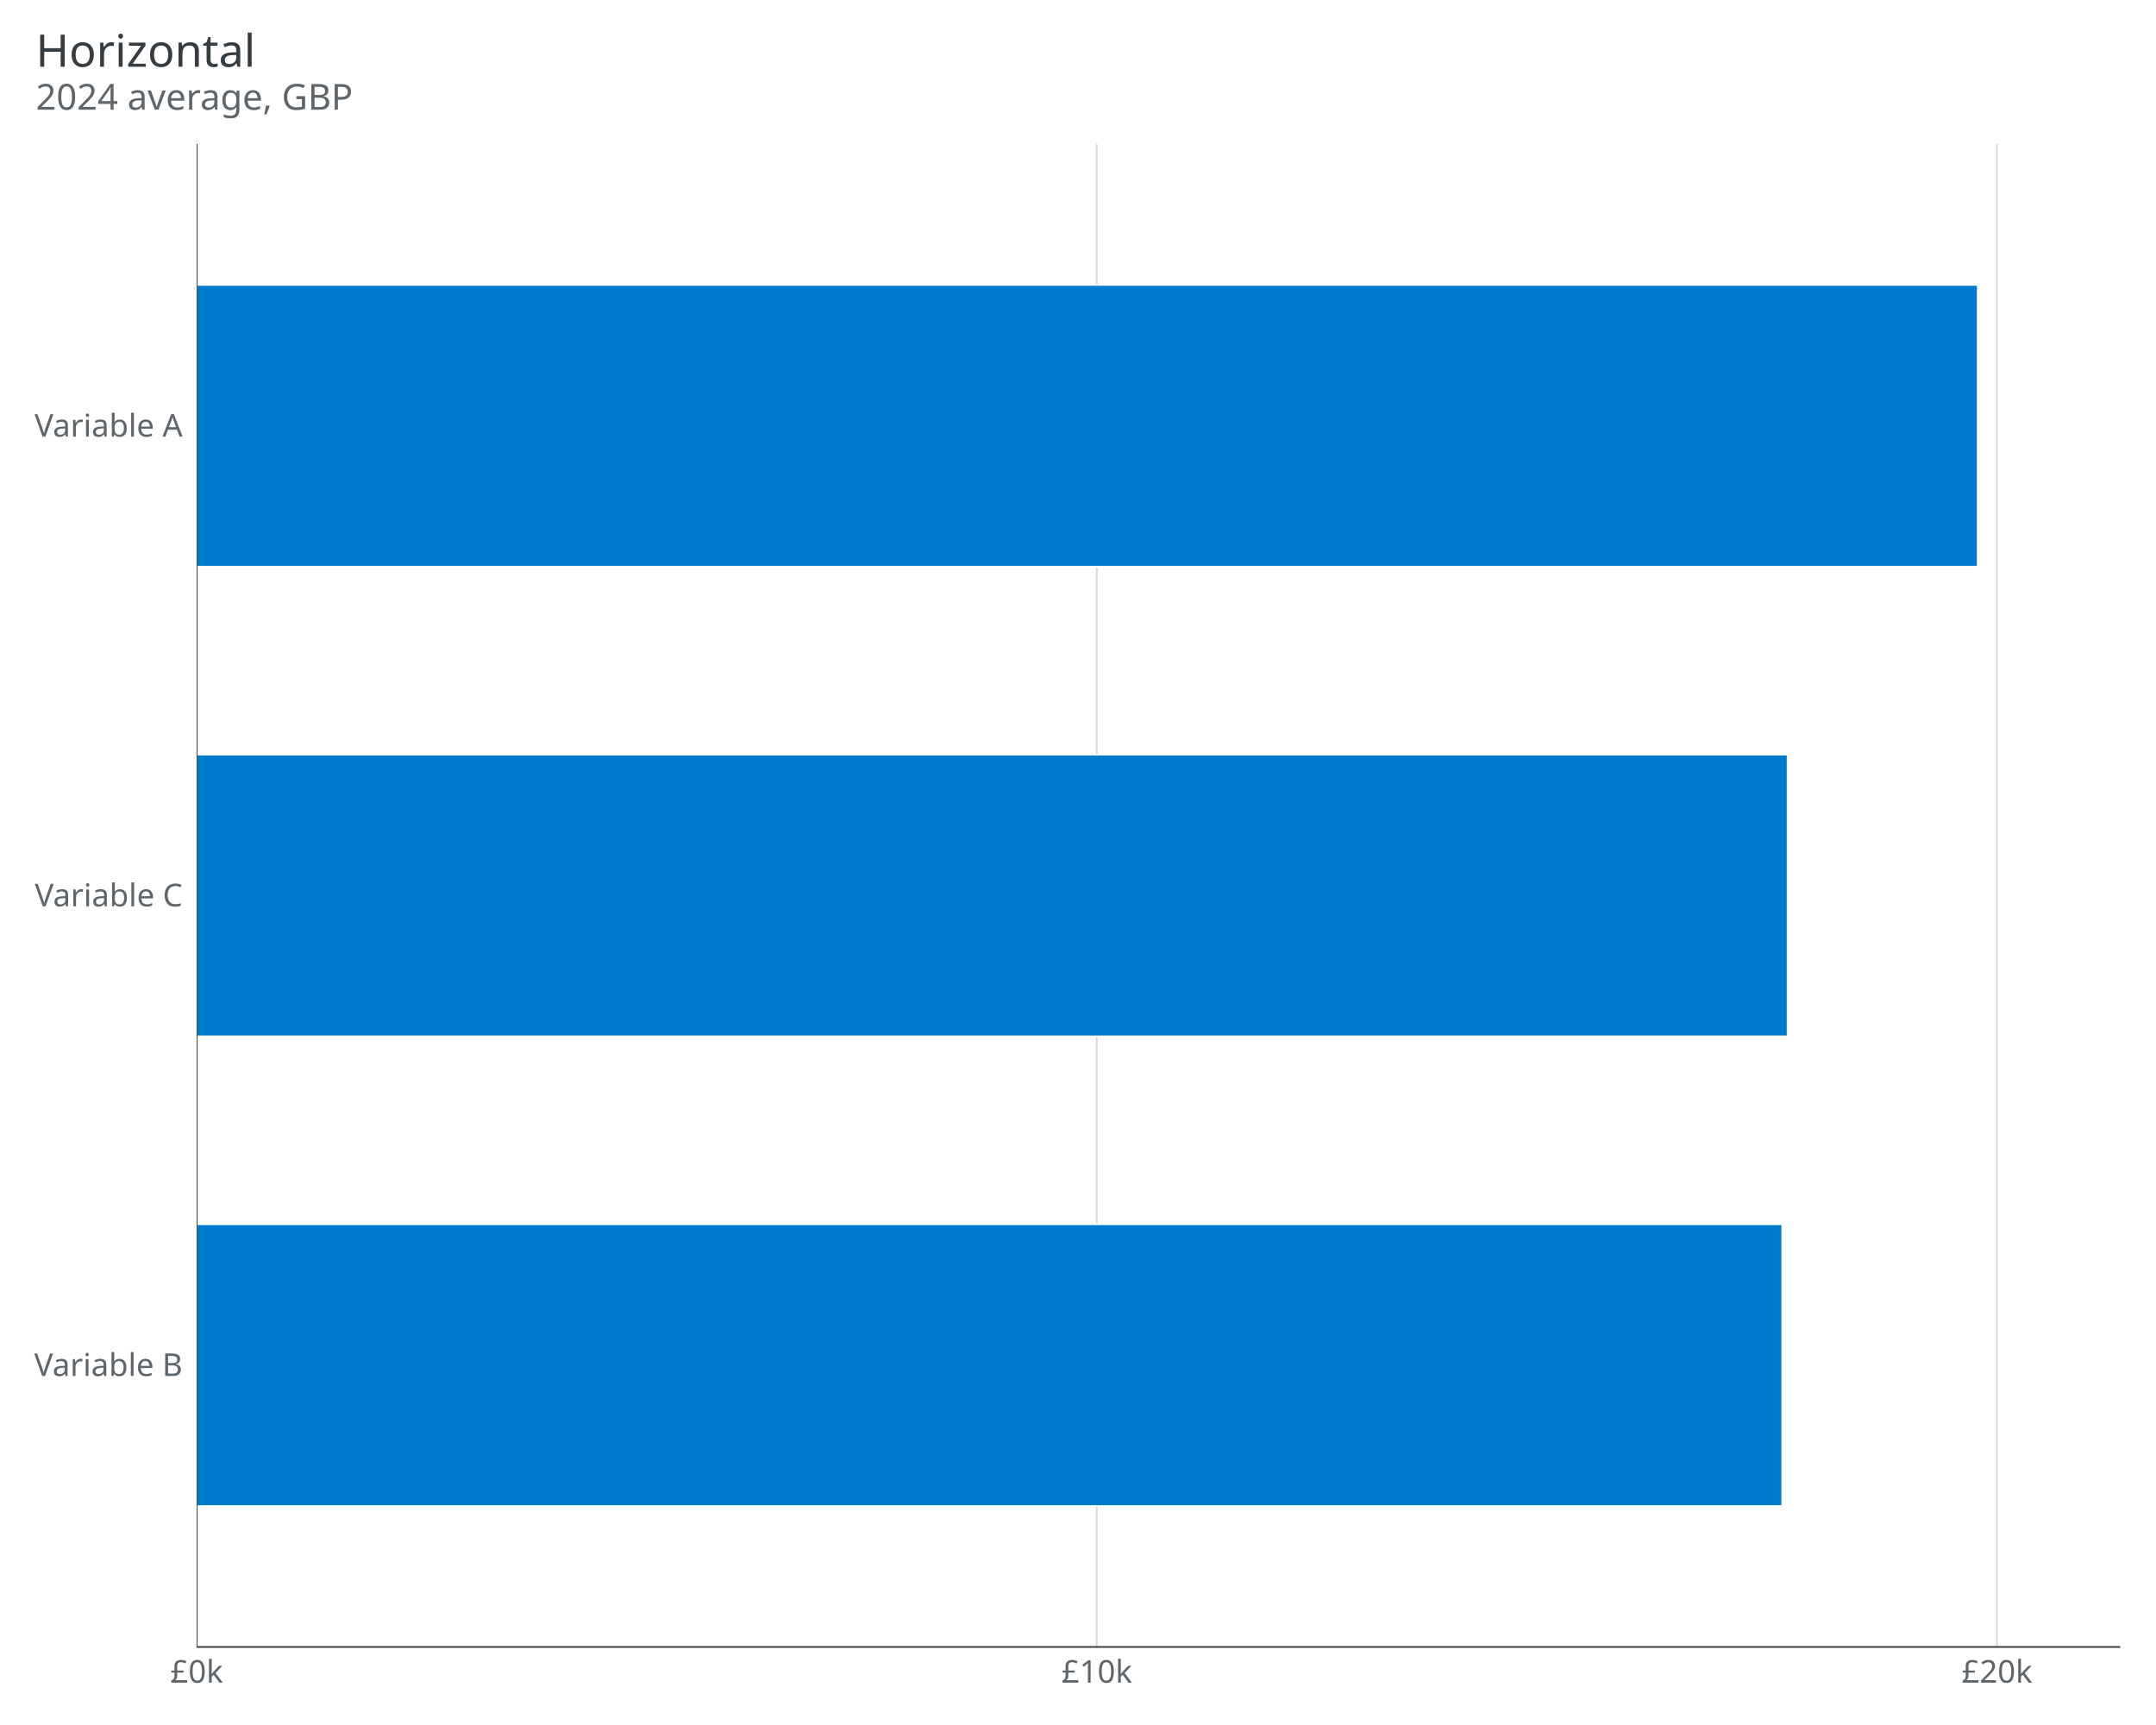
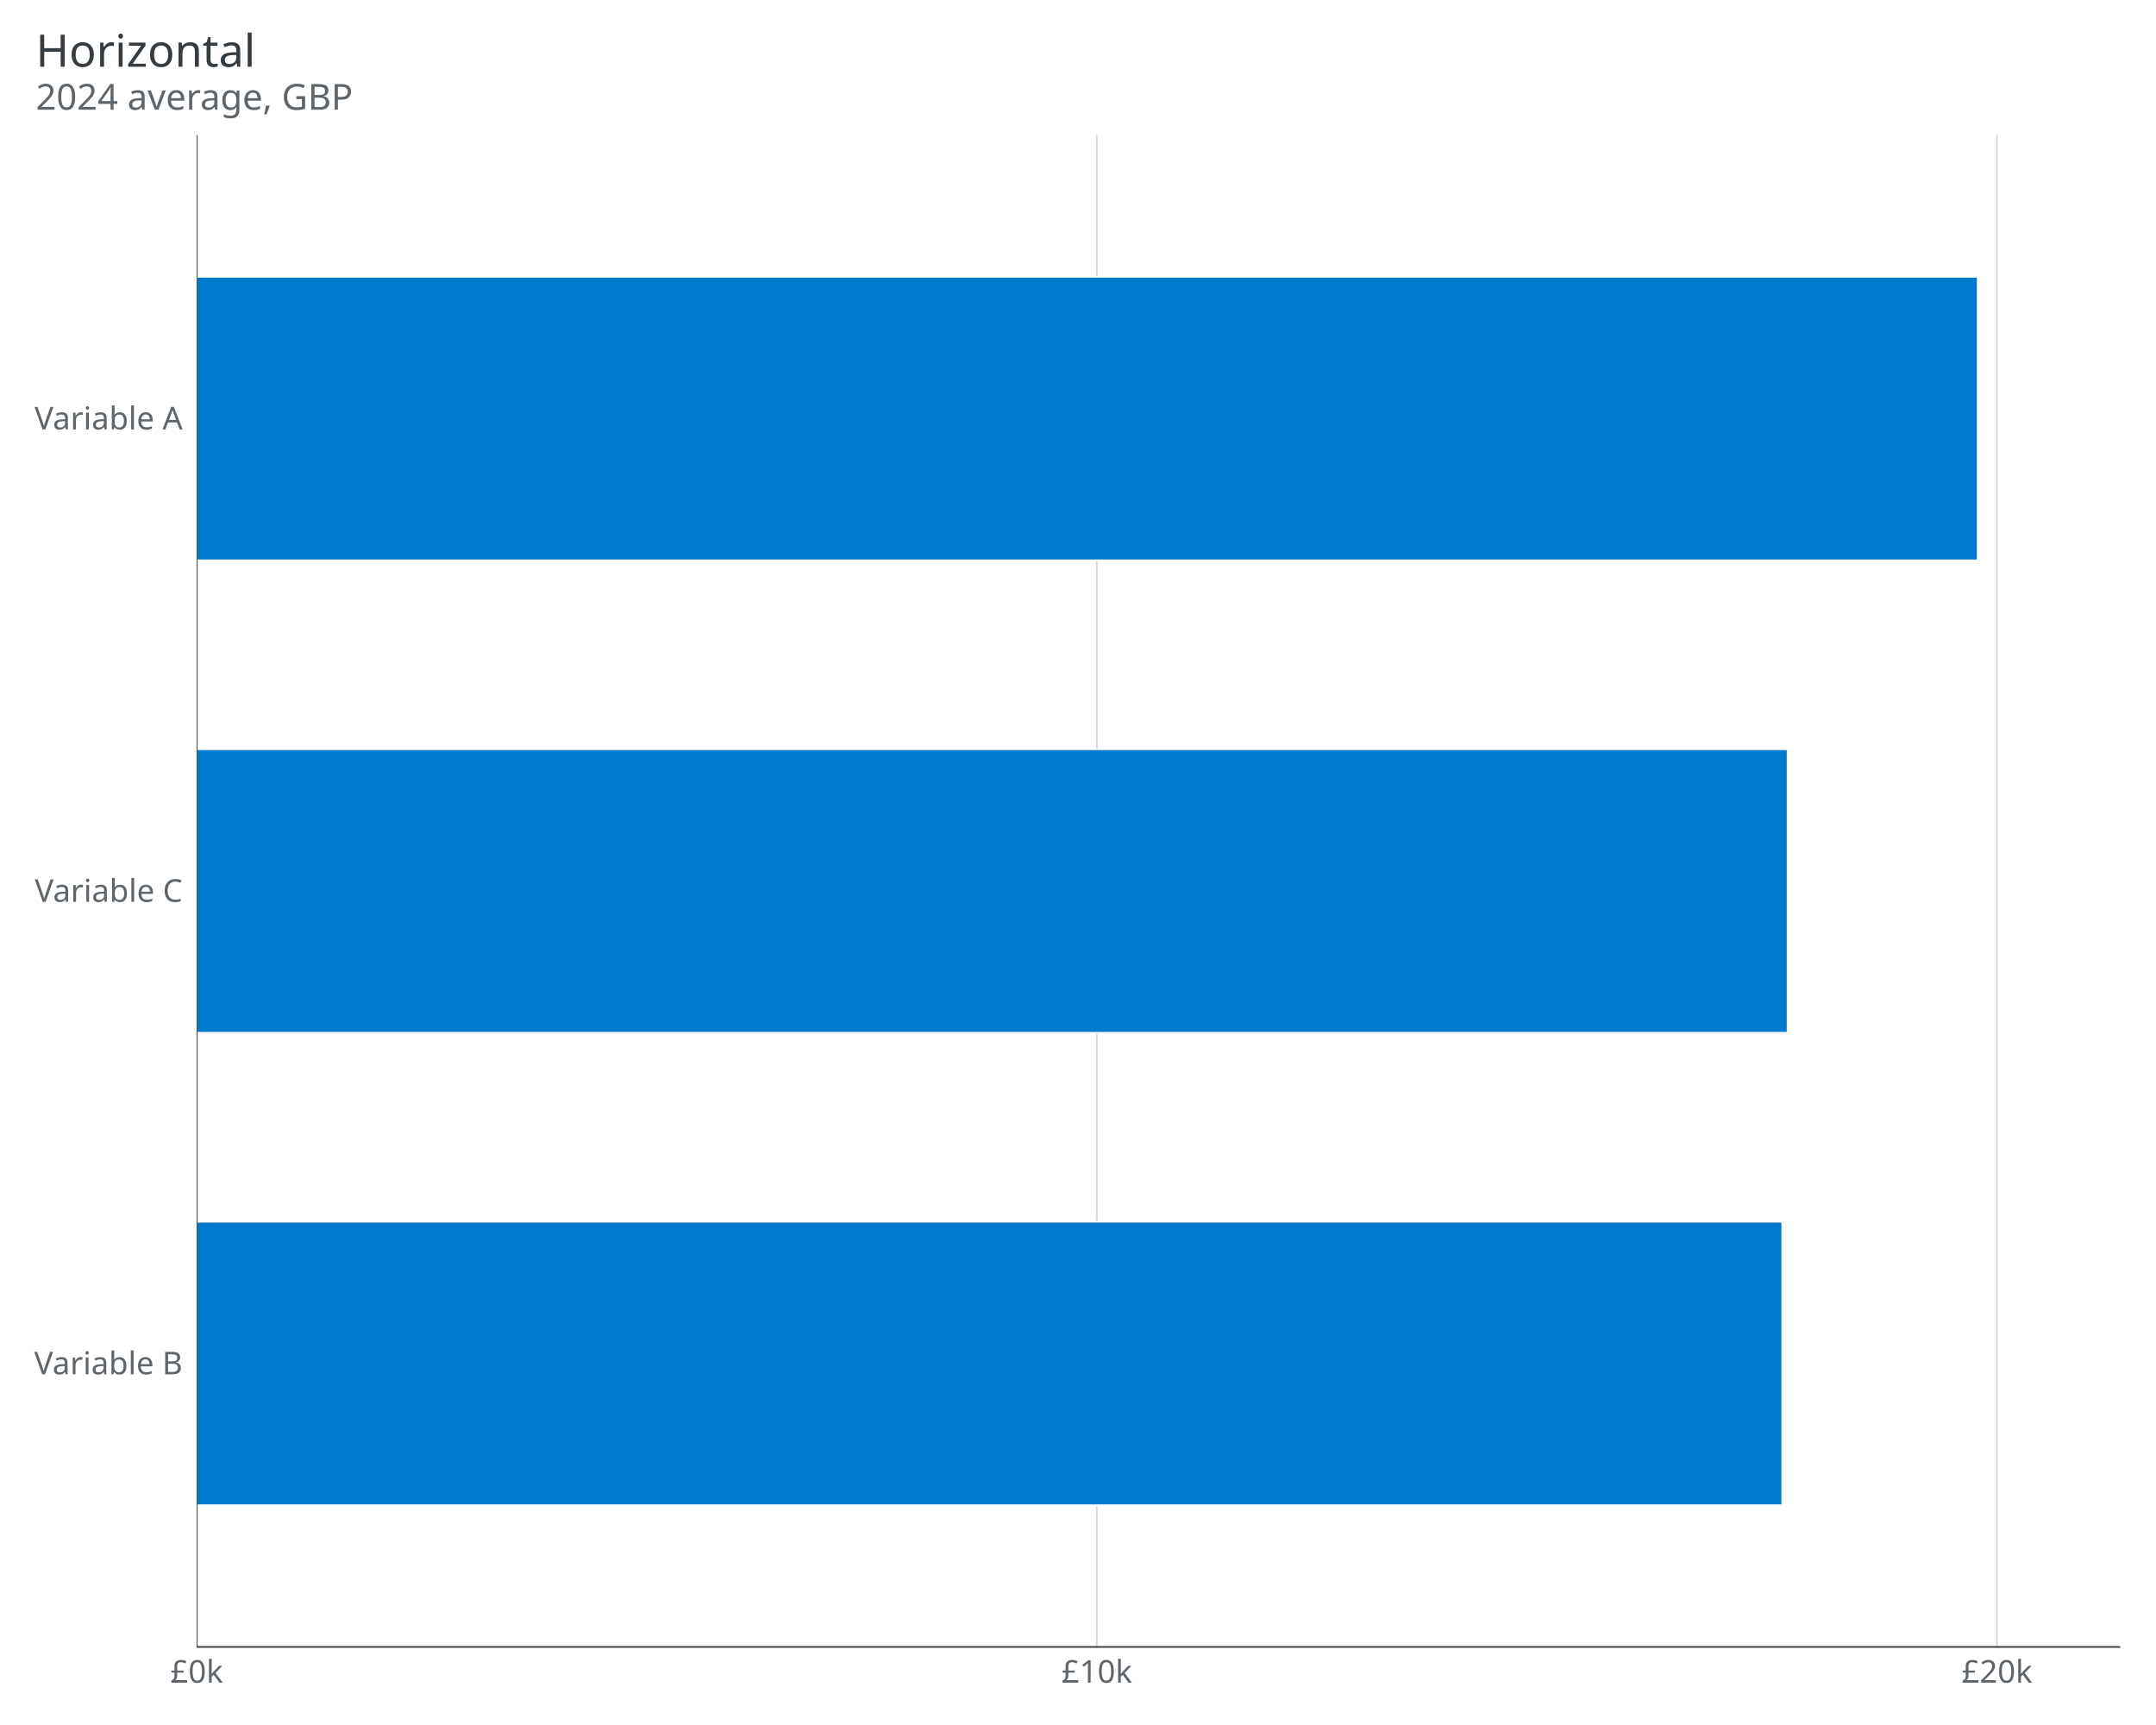
<svg xmlns="http://www.w3.org/2000/svg" class="svglite" data-engine-version="2.0" width="720.00pt" height="576.00pt" viewBox="0 0 720.00 576.00">
  <defs>
    <style type="text/css">
    .svglite line, .svglite polyline, .svglite polygon, .svglite path, .svglite rect, .svglite circle {
      fill: none;
      stroke: #000000;
      stroke-linecap: round;
      stroke-linejoin: round;
      stroke-miterlimit: 10.00;
    }
  </style>
  </defs>
  <rect width="100%" height="100%" style="stroke: none; fill: #FFFFFF;" />
  <defs>
    <clipPath id="cpMC4wMHw3MjAuMDB8MC4wMHw1NzYuMDA=">
      <rect x="0.00" y="0.00" width="720.00" height="576.00" />
    </clipPath>
  </defs>
  <g clip-path="url(#cpMC4wMHw3MjAuMDB8MC4wMHw1NzYuMDA=)">
    <rect x="0.00" y="0.00" width="720.00" height="576.00" style="stroke-width: 1.02; stroke: none; fill: #FFFFFF;" />
  </g>
  <defs>
-     <clipPath id="cpNjUuNjl8NzA4LjA0fDQ4LjEwfDU0OS45Mw==">
-       <rect x="65.69" y="48.10" width="642.36" height="501.83" />
+     <clipPath id="cpNjUuNjl8NzA4LjA0fDQ1LjExfDU0OS45Mw==">
+       <rect x="65.69" y="45.11" width="642.36" height="504.82" />
    </clipPath>
  </defs>
-   <g clip-path="url(#cpNjUuNjl8NzA4LjA0fDQ4LjEwfDU0OS45Mw==)">
-     <rect x="65.69" y="48.10" width="642.36" height="501.83" style="stroke-width: 1.02; stroke: none; fill: #FFFFFF;" />
-     <polyline points="65.69,549.93 65.69,48.10 " style="stroke-width: 0.56; stroke: #D6D8DA; stroke-linecap: butt;" />
-     <polyline points="366.29,549.93 366.29,48.10 " style="stroke-width: 0.56; stroke: #D6D8DA; stroke-linecap: butt;" />
-     <polyline points="666.89,549.93 666.89,48.10 " style="stroke-width: 0.56; stroke: #D6D8DA; stroke-linecap: butt;" />
-     <rect x="65.69" y="95.14" width="594.77" height="94.09" style="stroke-width: 0.56; stroke: #FFFFFF; stroke-linecap: butt; stroke-linejoin: miter; fill: #007ACC;" />
-     <rect x="65.69" y="408.79" width="529.49" height="94.09" style="stroke-width: 0.56; stroke: #FFFFFF; stroke-linecap: butt; stroke-linejoin: miter; fill: #007ACC;" />
-     <rect x="65.69" y="251.97" width="531.28" height="94.09" style="stroke-width: 0.56; stroke: #FFFFFF; stroke-linecap: butt; stroke-linejoin: miter; fill: #007ACC;" />
-     <line x1="65.69" y1="549.93" x2="65.69" y2="48.10" style="stroke-width: 0.56; stroke: #353D43; stroke-linecap: butt;" />
+   <g clip-path="url(#cpNjUuNjl8NzA4LjA0fDQ1LjExfDU0OS45Mw==)">
+     <rect x="65.69" y="45.11" width="642.36" height="504.82" style="stroke-width: 1.02; stroke: none; fill: #FFFFFF;" />
+     <polyline points="65.69,549.93 65.69,45.11 " style="stroke-width: 0.56; stroke: #D6D8DA; stroke-linecap: butt;" />
+     <polyline points="366.29,549.93 366.29,45.11 " style="stroke-width: 0.56; stroke: #D6D8DA; stroke-linecap: butt;" />
+     <polyline points="666.89,549.93 666.89,45.11 " style="stroke-width: 0.56; stroke: #D6D8DA; stroke-linecap: butt;" />
+     <rect x="65.69" y="92.44" width="594.77" height="94.65" style="stroke-width: 0.56; stroke: #FFFFFF; stroke-linecap: butt; stroke-linejoin: miter; fill: #007ACC;" />
+     <rect x="65.69" y="407.95" width="529.49" height="94.65" style="stroke-width: 0.56; stroke: #FFFFFF; stroke-linecap: butt; stroke-linejoin: miter; fill: #007ACC;" />
+     <rect x="65.69" y="250.19" width="531.28" height="94.65" style="stroke-width: 0.56; stroke: #FFFFFF; stroke-linecap: butt; stroke-linejoin: miter; fill: #007ACC;" />
+     <line x1="65.69" y1="549.93" x2="65.69" y2="45.11" style="stroke-width: 0.56; stroke: #353D43; stroke-linecap: butt;" />
  </g>
  <g clip-path="url(#cpMC4wMHw3MjAuMDB8MC4wMHw1NzYuMDA=)">
-     <text x="60.98" y="459.45" text-anchor="end" style="font-size: 10.50px; fill: #5F666B; font-family: sans;" textLength="48.45px" lengthAdjust="spacingAndGlyphs">Variable B</text>
-     <text x="60.98" y="302.63" text-anchor="end" style="font-size: 10.50px; fill: #5F666B; font-family: sans;" textLength="49.03px" lengthAdjust="spacingAndGlyphs">Variable C</text>
-     <text x="60.98" y="145.80" text-anchor="end" style="font-size: 10.50px; fill: #5F666B; font-family: sans;" textLength="48.45px" lengthAdjust="spacingAndGlyphs">Variable A</text>
+     <text x="60.98" y="458.89" text-anchor="end" style="font-size: 10.50px; fill: #5F666B; font-family: sans;" textLength="48.45px" lengthAdjust="spacingAndGlyphs">Variable B</text>
+     <text x="60.98" y="301.13" text-anchor="end" style="font-size: 10.50px; fill: #5F666B; font-family: sans;" textLength="49.03px" lengthAdjust="spacingAndGlyphs">Variable C</text>
+     <text x="60.98" y="143.38" text-anchor="end" style="font-size: 10.50px; fill: #5F666B; font-family: sans;" textLength="48.45px" lengthAdjust="spacingAndGlyphs">Variable A</text>
    <polyline points="65.69,549.93 708.04,549.93 " style="stroke-width: 0.56; stroke: #353D43; stroke-linecap: butt;" />
    <text x="65.69" y="561.87" text-anchor="middle" style="font-size: 10.50px; fill: #5F666B; font-family: sans;" textLength="16.93px" lengthAdjust="spacingAndGlyphs">£0k</text>
    <text x="366.29" y="561.87" text-anchor="middle" style="font-size: 10.50px; fill: #5F666B; font-family: sans;" textLength="22.77px" lengthAdjust="spacingAndGlyphs">£10k</text>
    <text x="666.89" y="561.87" text-anchor="middle" style="font-size: 10.50px; fill: #5F666B; font-family: sans;" textLength="22.77px" lengthAdjust="spacingAndGlyphs">£20k</text>
    <text x="11.96" y="36.64" style="font-size: 12.00px; fill: #5F666B; font-family: sans;" textLength="105.42px" lengthAdjust="spacingAndGlyphs">2024 average, GBP</text>
    <text x="11.96" y="22.28" style="font-size: 15.00px; fill: #353D43; font-family: sans;" textLength="67.54px" lengthAdjust="spacingAndGlyphs">Horizontal</text>
  </g>
</svg>
